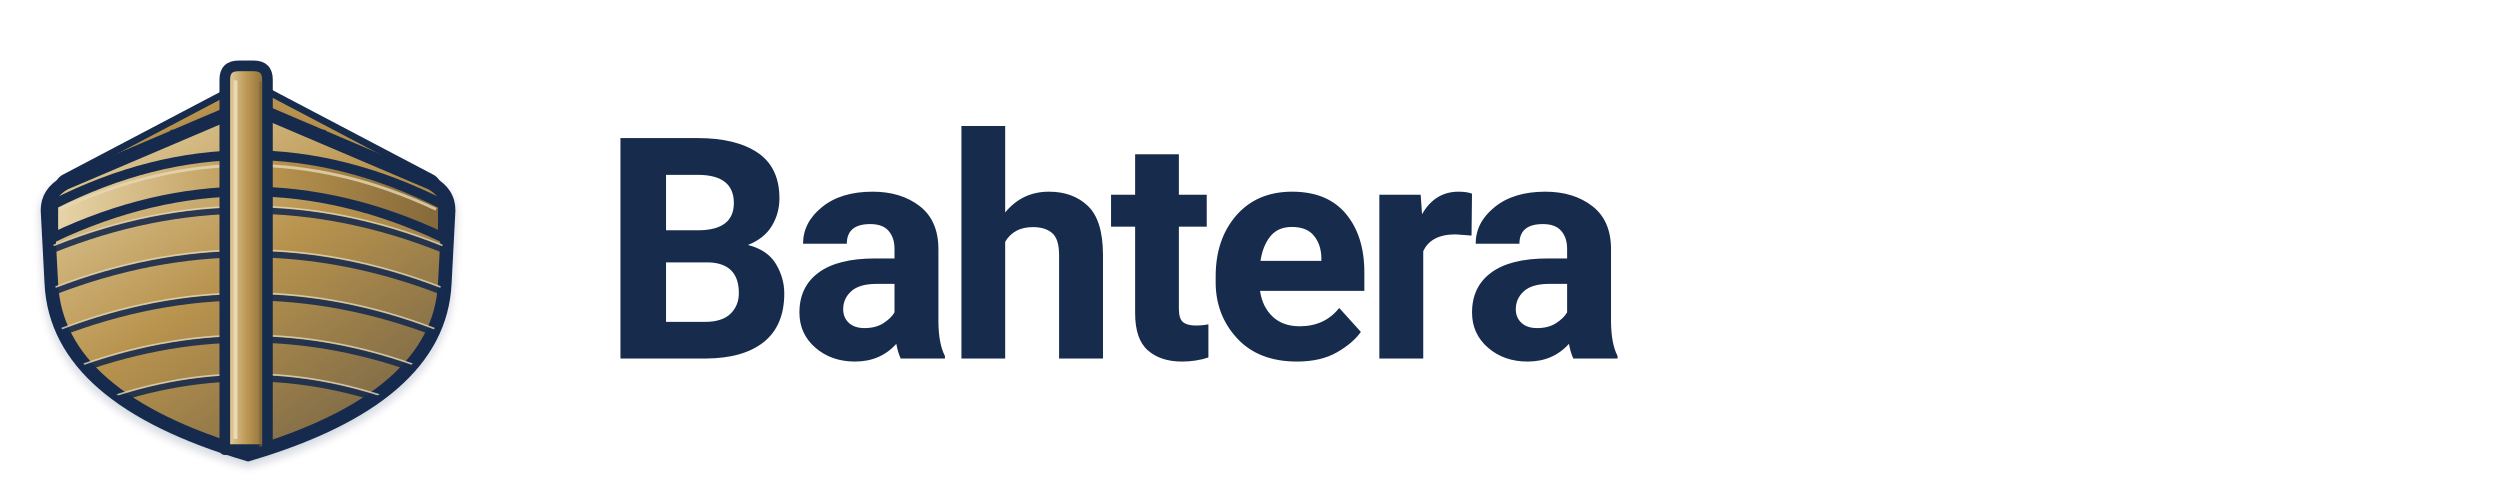
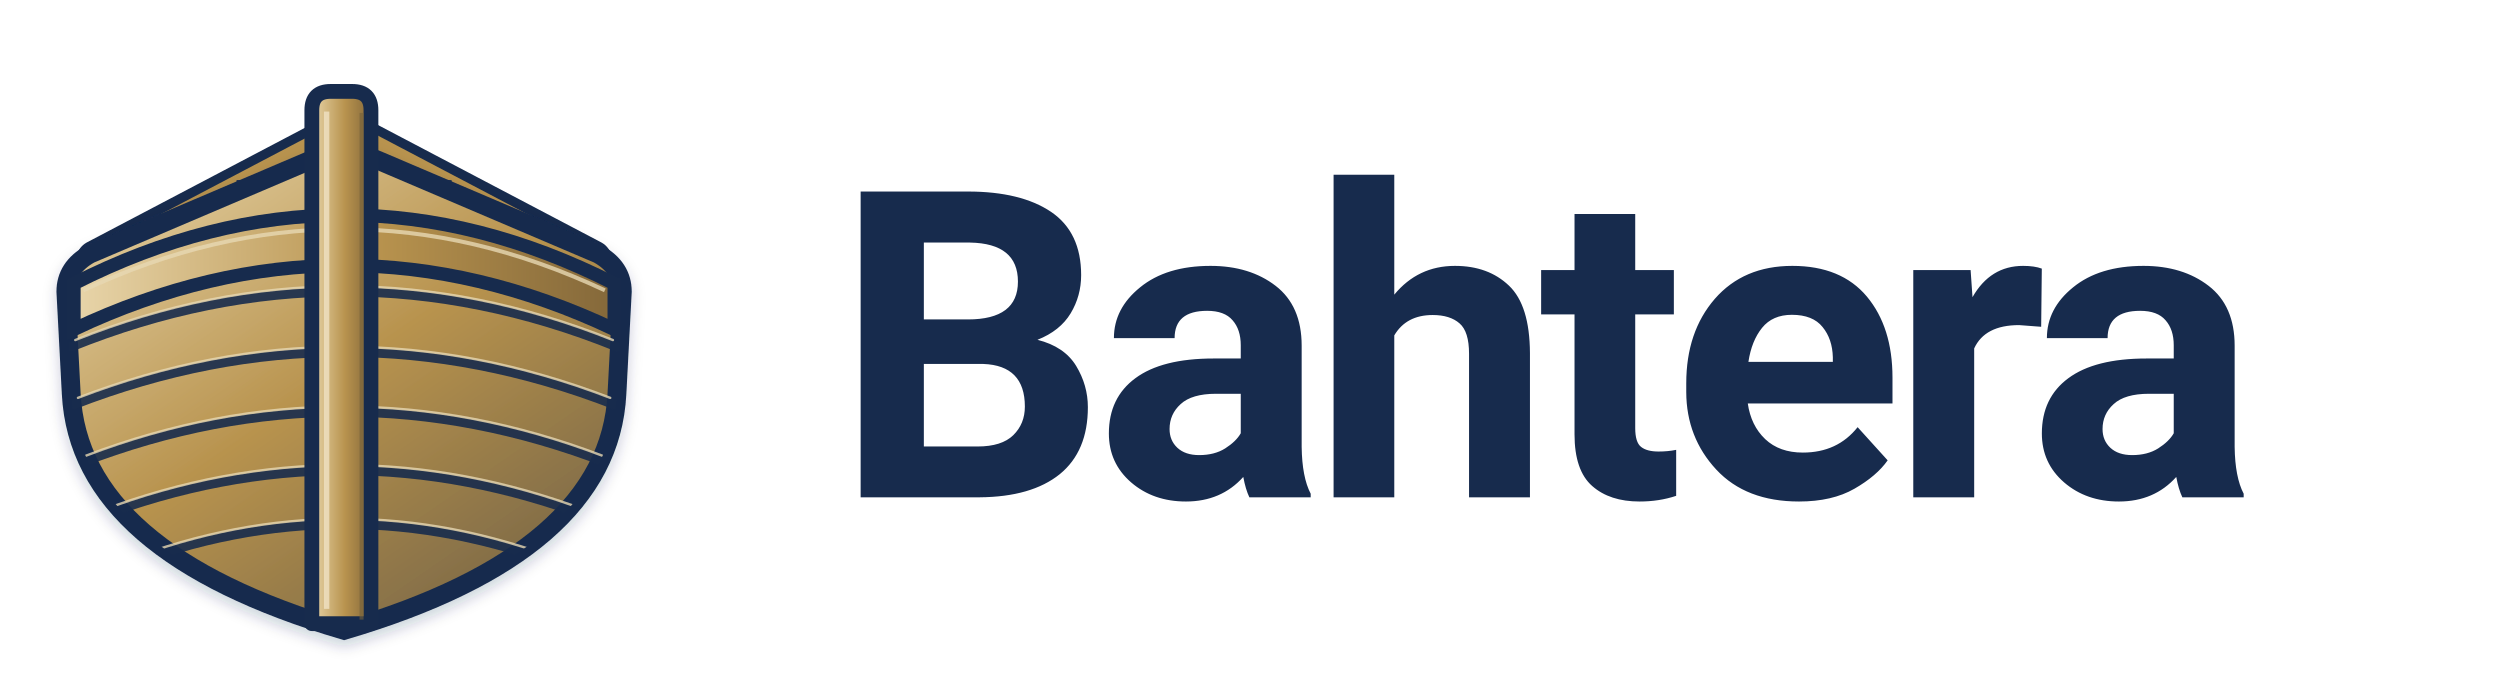
- <svg xmlns="http://www.w3.org/2000/svg" width="258" height="52" viewBox="0 0 258 52" role="img" aria-label="Bahtera">
+ <svg xmlns="http://www.w3.org/2000/svg" width="186" height="52" viewBox="0 0 186 52" role="img" aria-label="Bahtera">
  <defs>
    <linearGradient id="arkWood" x1="0" y1="0" x2="0.8" y2="1">
      <stop offset="0" stop-color="#E9D7AC" />
      <stop offset="0.52" stop-color="#B8934E" />
      <stop offset="1" stop-color="#776545" />
    </linearGradient>
    <linearGradient id="arkBeam" x1="0" y1="0" x2="1" y2="0">
      <stop offset="0" stop-color="#E8D5AA" />
      <stop offset="0.56" stop-color="#B8934E" />
      <stop offset="1" stop-color="#84683A" />
    </linearGradient>
    <clipPath id="arkHull">
      <path d="M49 217Q49 199 67 189l162-69q27-12 54 0l162 69q18 10 18 28l-4 76q-6 118-203 176Q59 411 53 293Z" />
    </clipPath>
    <filter id="arkDepth" x="-12%" y="-12%" width="124%" height="132%">
      <feDropShadow dx="0" dy="5" stdDeviation="5" flood-color="#172B4D" flood-opacity=".2" />
    </filter>
  </defs>
  <g transform="scale(.1)">
    <path d="M68 205 242 109q14-8 28 0l174 96v25H68Z" fill="#172B4D" stroke="#172B4D" stroke-width="12" stroke-linejoin="round" />
    <path d="M72 194 247 102q9-5 18 0l175 92" fill="none" stroke="#172B4D" stroke-width="31" stroke-linecap="round" stroke-linejoin="round" />
    <path d="M72 194 247 102q9-5 18 0l175 92" fill="none" stroke="#B8934E" stroke-width="17" stroke-linecap="round" stroke-linejoin="round" />
    <path d="m94 198 162-79 162 79" fill="none" stroke="#E7D4AB" stroke-width="11" stroke-linejoin="round" />
    <path d="M120 178v30m64-66v56m144-56v56m64-20v30" fill="none" stroke="#172B4D" stroke-width="16" stroke-linecap="square" />
    <path d="M120 178v30m64-66v56m144-56v56m64-20v30" fill="none" stroke="#B8934E" stroke-width="8" stroke-linecap="square" />
    <path d="M49 217Q49 199 67 189l162-69q27-12 54 0l162 69q18 10 18 28l-4 76q-6 118-203 176Q59 411 53 293Z" fill="url(#arkWood)" stroke="#172B4D" stroke-width="14" filter="url(#arkDepth)" />
    <g clip-path="url(#arkHull)" fill="none" stroke-linecap="round">
      <path d="M53 258q203-82 406 0M55 301q201-78 402 0M61 344q195-75 390 0M72 385q184-70 368 0M91 422q165-64 330 0" stroke="#172B4D" stroke-width="7" opacity=".9" />
      <path d="M56 253q200-80 400 0M58 296q198-76 396 0M64 339q192-73 384 0M75 380q181-68 362 0M94 417q162-62 324 0" stroke="#E7D8B3" stroke-width="1.8" opacity=".8" />
    </g>
    <path d="M55 211q201-102 402 0v34q-201-95-402 0Z" fill="url(#arkBeam)" stroke="#172B4D" stroke-width="10" />
    <path d="M62 216q194-91 388 0" fill="none" stroke="#E7D8B3" stroke-width="3" opacity=".8" />
    <path d="M232 82q0-14 14-14h16q14 0 14 14v382h-44Z" fill="url(#arkBeam)" stroke="#172B4D" stroke-width="11" stroke-linejoin="round" />
    <path d="M243 83v370" fill="none" stroke="#EFE1C2" stroke-width="4" opacity=".82" />
    <path d="M269 84v377" fill="none" stroke="#75613B" stroke-width="3" opacity=".6" />
  </g>
  <text x="62" y="37" fill="#172B4D" font-family="-apple-system, BlinkMacSystemFont, 'Segoe UI', Roboto, 'Helvetica Neue', Arial, sans-serif" font-size="32" font-weight="600" letter-spacing="-1">Bahtera</text>
</svg>
